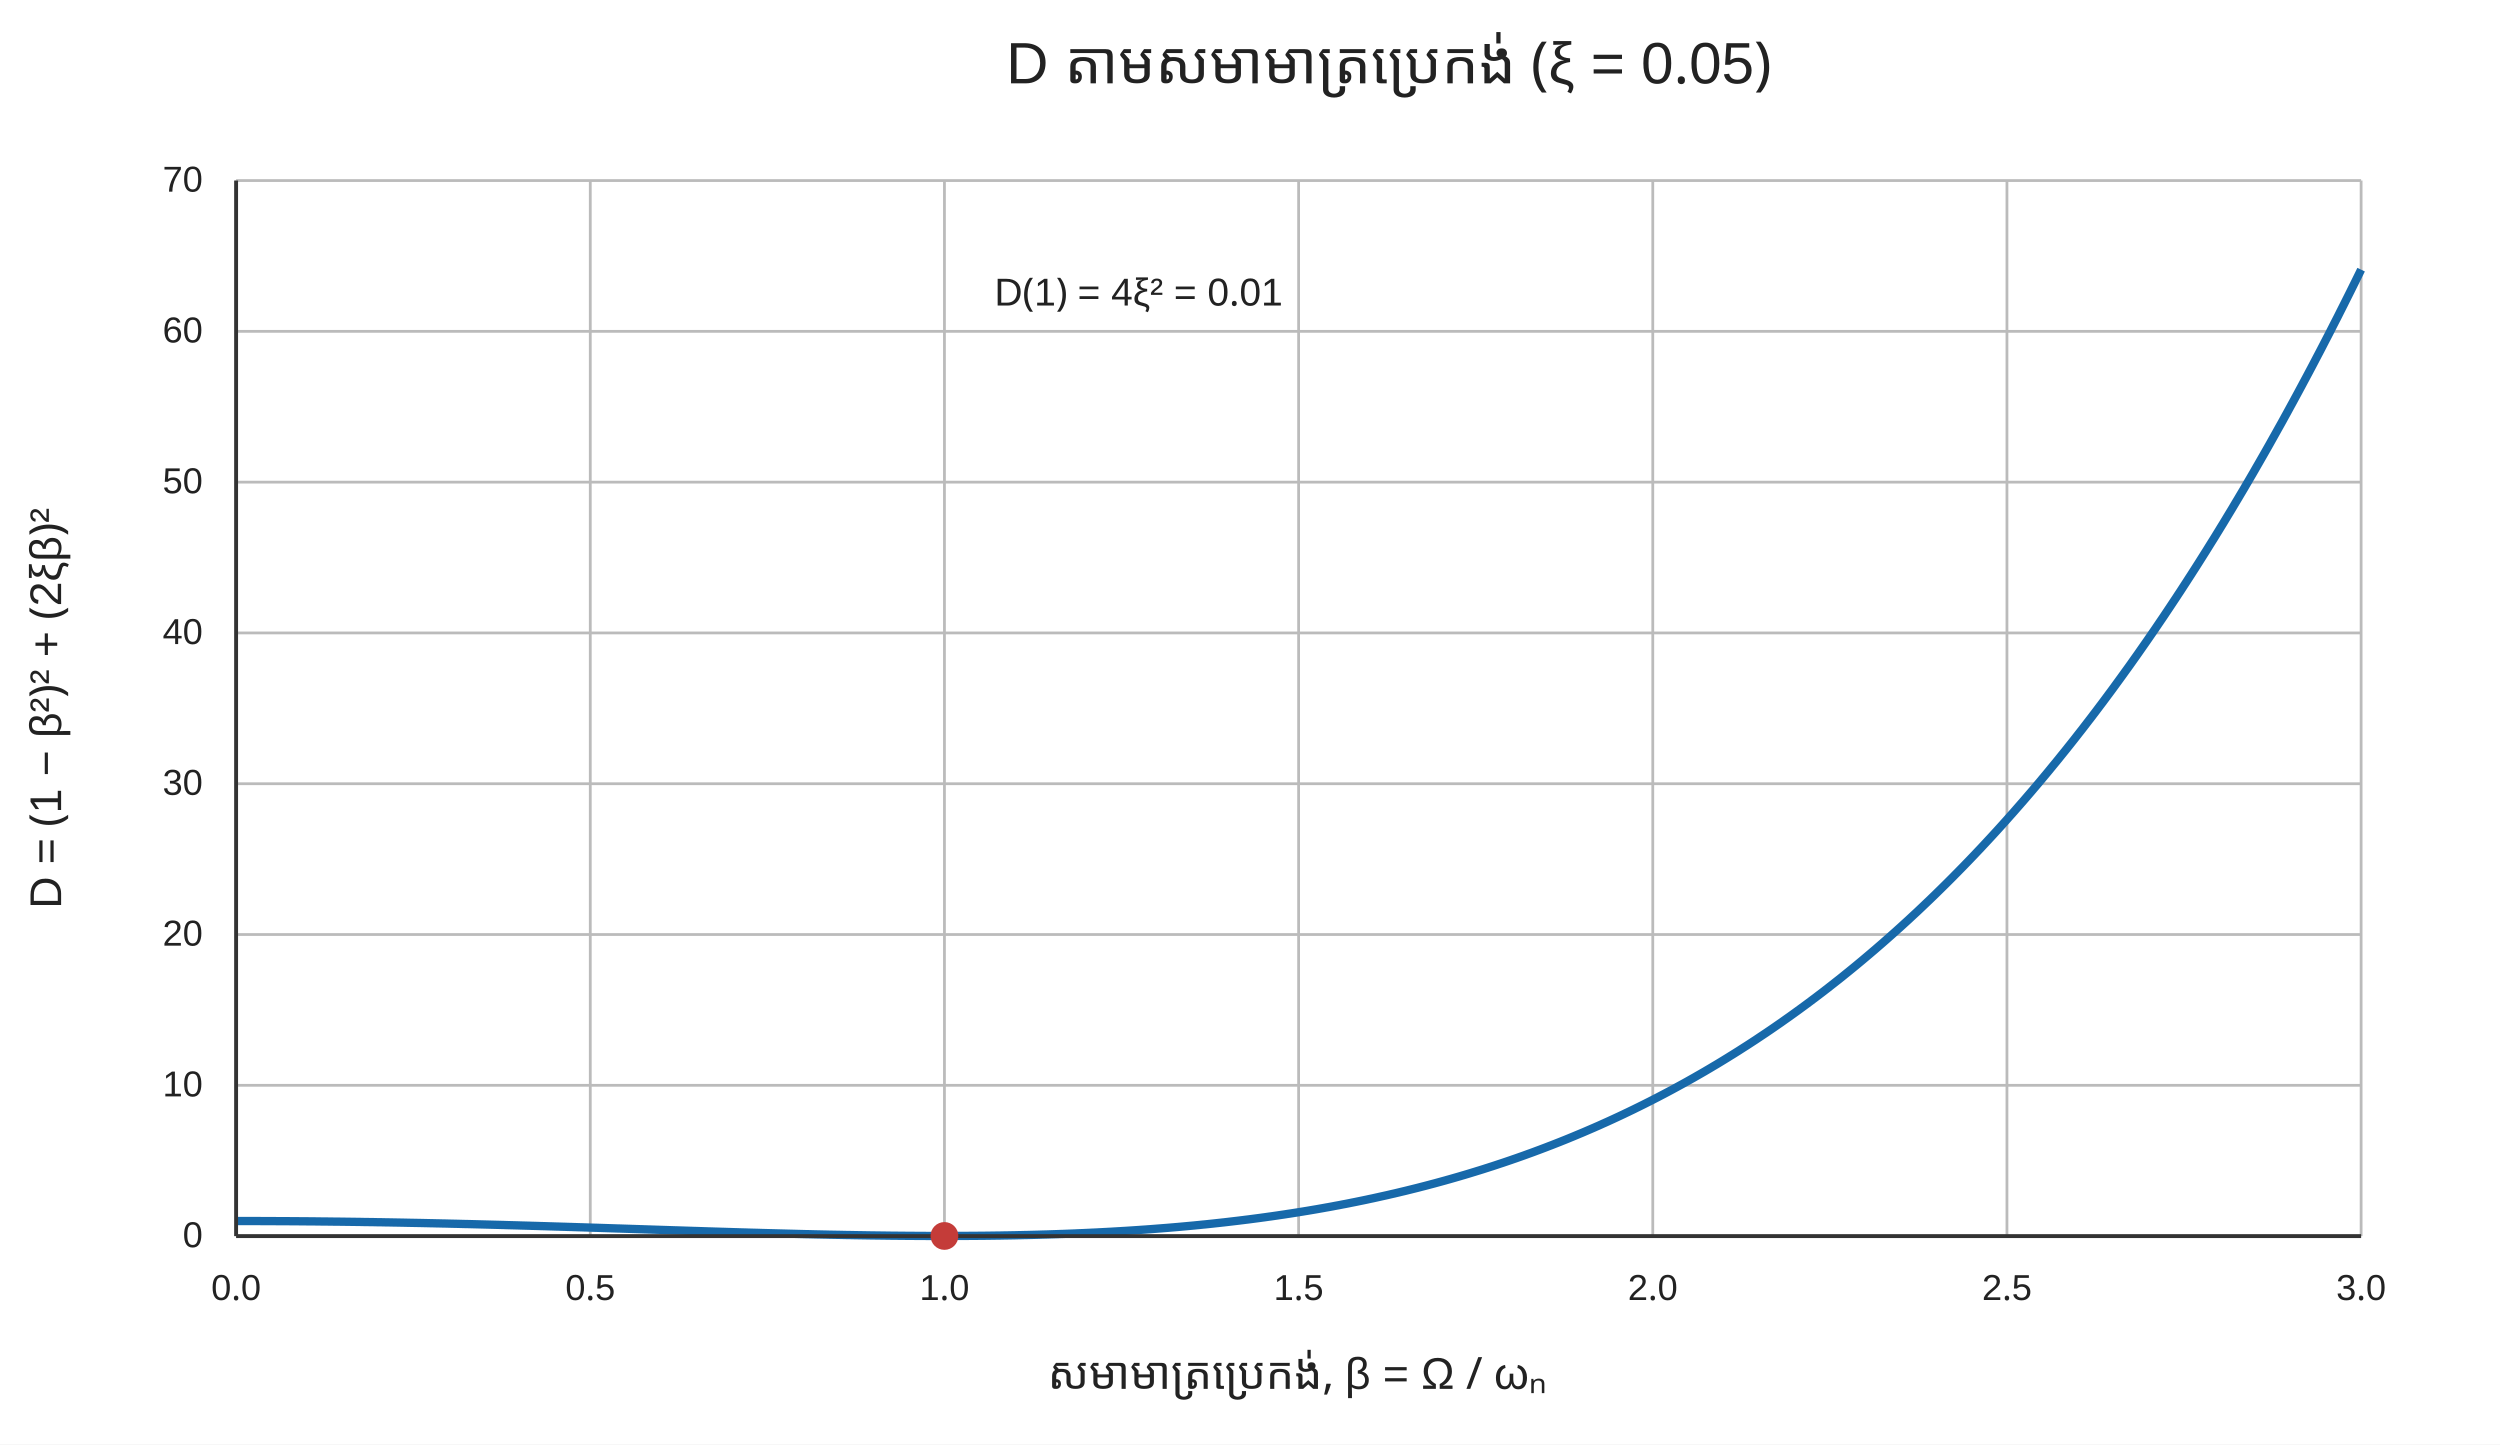
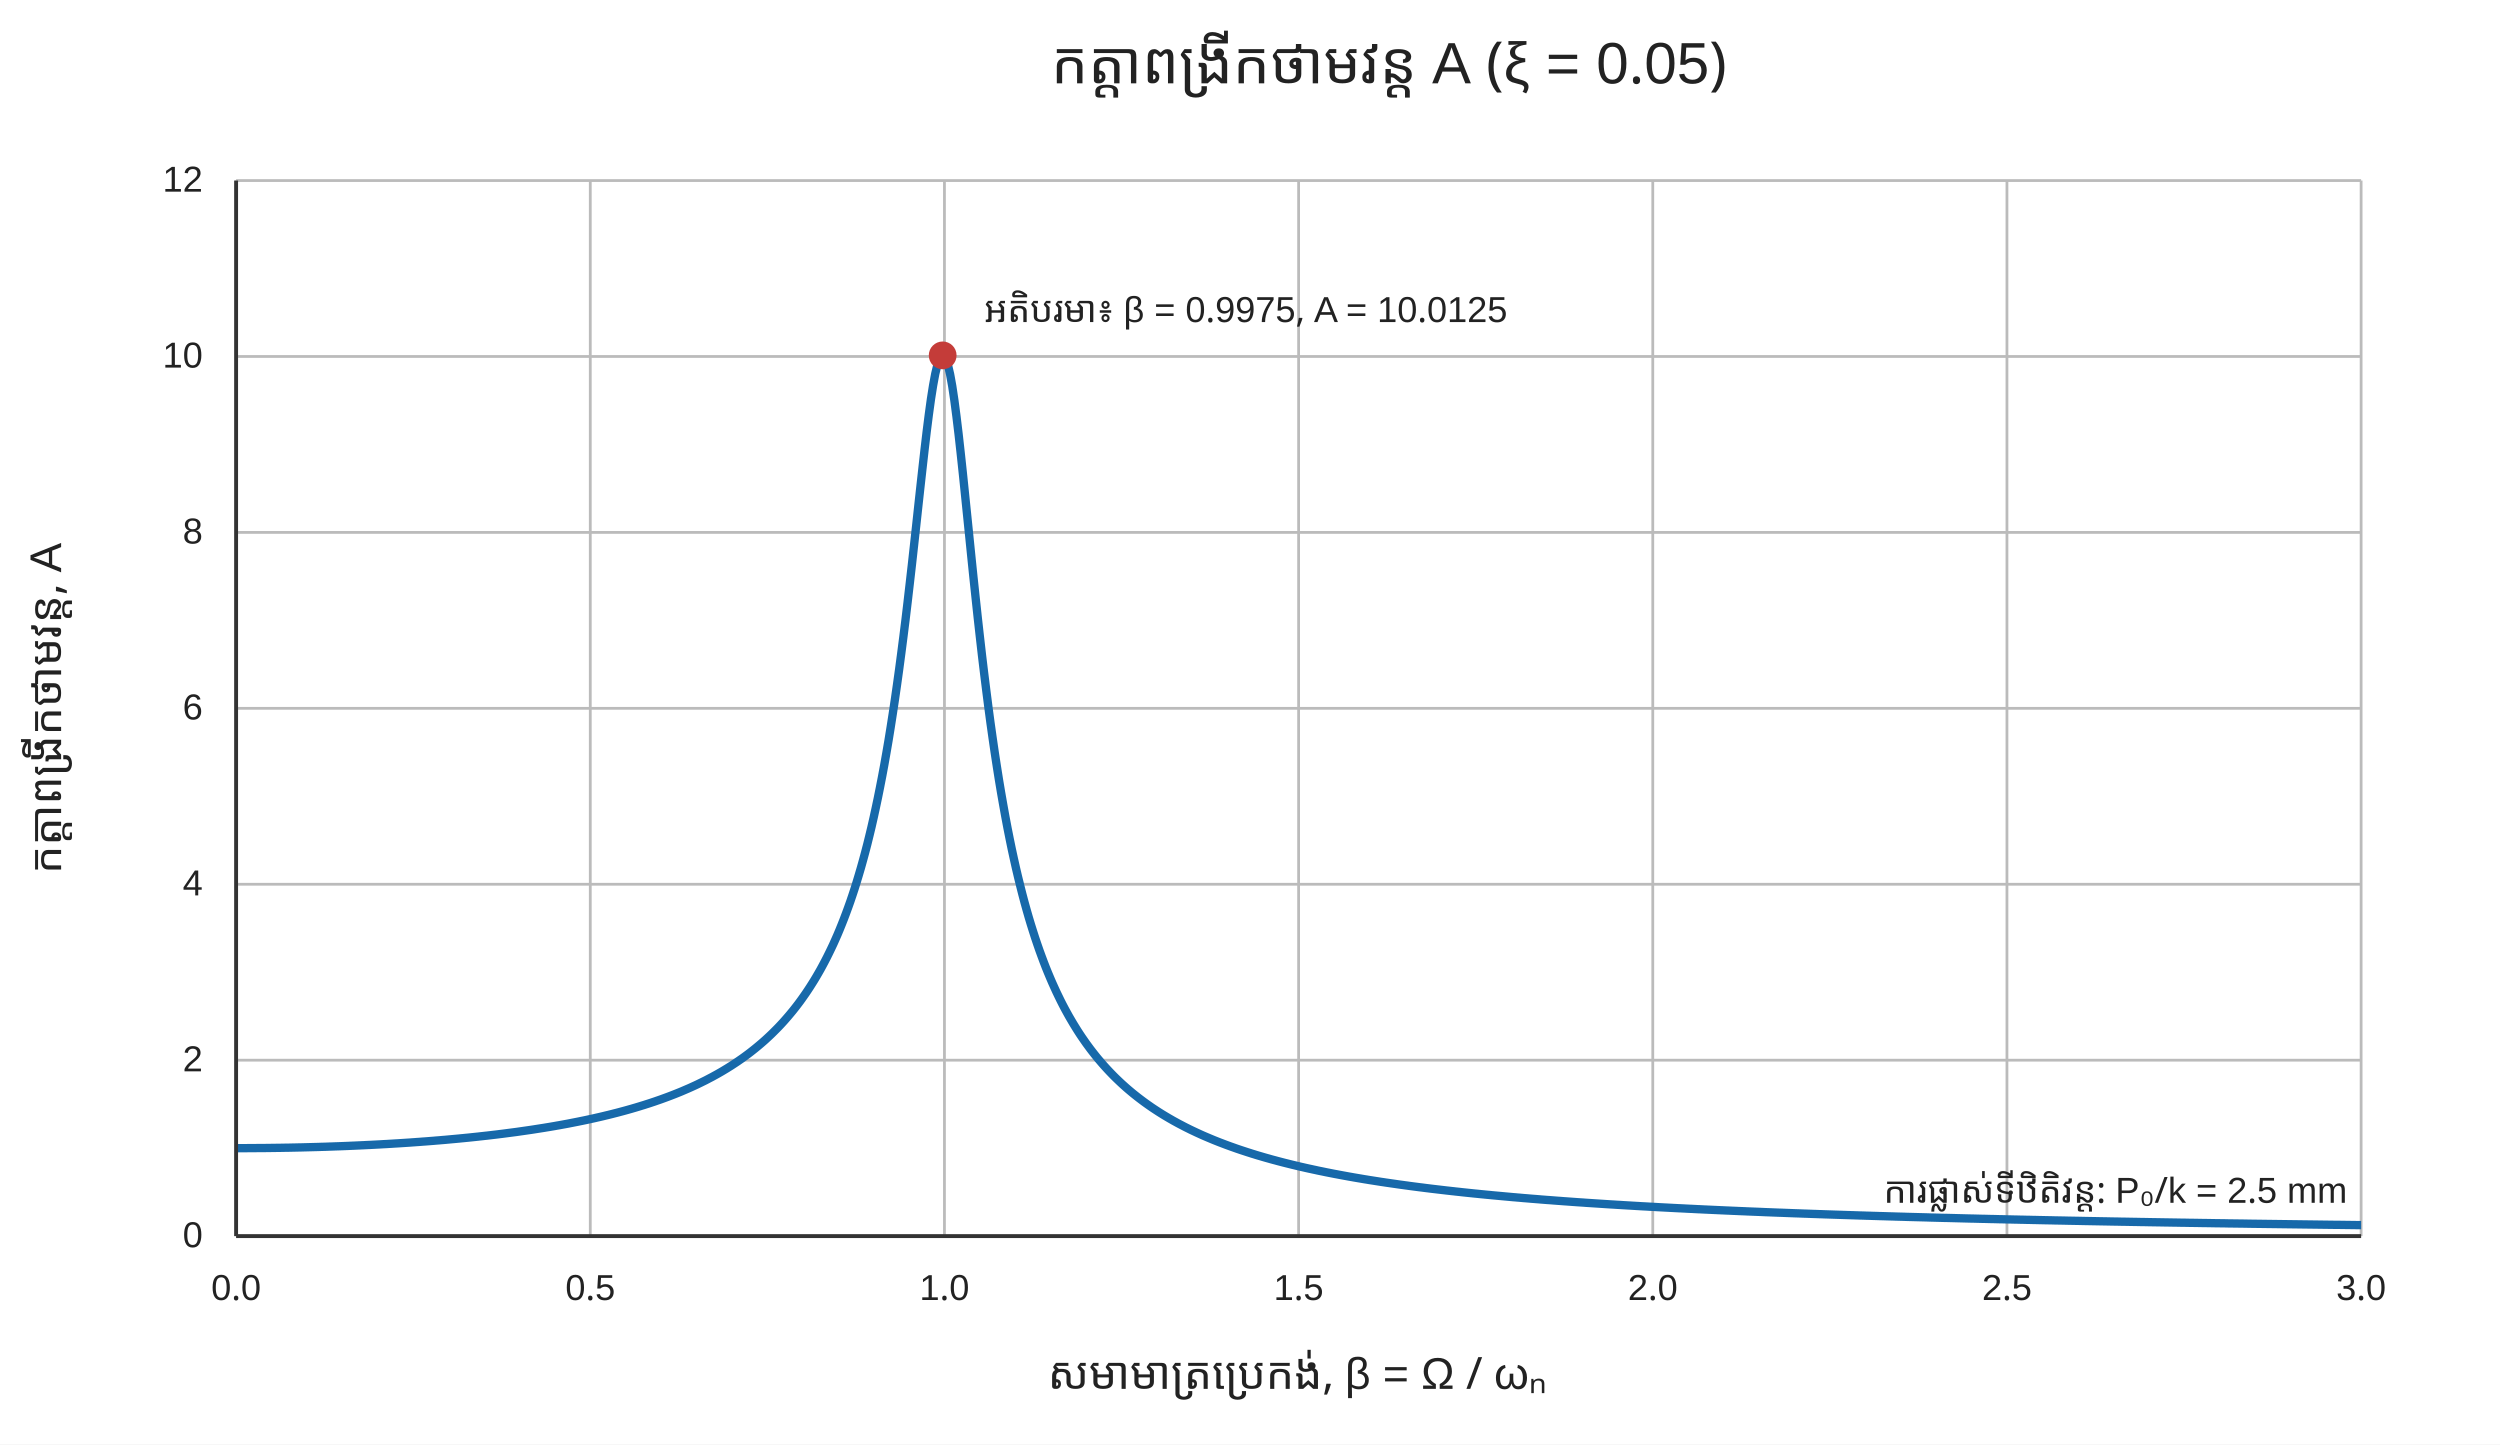
<svg xmlns="http://www.w3.org/2000/svg" width="900" height="520" viewBox="0 0 900 520">
  <rect width="100%" height="100%" fill="white" />
  <style>text{font-family:'Noto Sans Khmer','Khmer OS','Leelawadee UI',Arial,sans-serif;fill:#222}.grid{stroke:#bbb;stroke-width:1}.axis{stroke:#333;stroke-width:1.4}</style>
-   <text x="500" y="30" text-anchor="middle" font-size="21">D តាមសមាមាត្រប្រេកង់ (ξ = 0.05)</text>
+   <text x="500" y="30" text-anchor="middle" font-size="21">កត្តាពង្រីកថាមវន្ត A (ξ = 0.05)</text>
  <line class="grid" x1="85.0" y1="65" x2="85.0" y2="445" />
  <text x="85.0" y="468" text-anchor="middle" font-size="13">0.0</text>
  <line class="grid" x1="212.5" y1="65" x2="212.5" y2="445" />
  <text x="212.5" y="468" text-anchor="middle" font-size="13">0.5</text>
  <line class="grid" x1="340.0" y1="65" x2="340.0" y2="445" />
  <text x="340.0" y="468" text-anchor="middle" font-size="13">1.0</text>
  <line class="grid" x1="467.5" y1="65" x2="467.5" y2="445" />
  <text x="467.5" y="468" text-anchor="middle" font-size="13">1.5</text>
  <line class="grid" x1="595.0" y1="65" x2="595.0" y2="445" />
  <text x="595.0" y="468" text-anchor="middle" font-size="13">2.0</text>
  <line class="grid" x1="722.5" y1="65" x2="722.5" y2="445" />
  <text x="722.5" y="468" text-anchor="middle" font-size="13">2.5</text>
  <line class="grid" x1="850.0" y1="65" x2="850.0" y2="445" />
  <text x="850.0" y="468" text-anchor="middle" font-size="13">3.0</text>
  <line class="grid" x1="85" y1="445.0" x2="850" y2="445.0" />
  <text x="73" y="449.0" text-anchor="end" font-size="13">0</text>
-   <line class="grid" x1="85" y1="390.714" x2="850" y2="390.714" />
-   <text x="73" y="394.714" text-anchor="end" font-size="13">10</text>
-   <line class="grid" x1="85" y1="336.429" x2="850" y2="336.429" />
-   <text x="73" y="340.429" text-anchor="end" font-size="13">20</text>
-   <line class="grid" x1="85" y1="282.143" x2="850" y2="282.143" />
-   <text x="73" y="286.143" text-anchor="end" font-size="13">30</text>
-   <line class="grid" x1="85" y1="227.857" x2="850" y2="227.857" />
-   <text x="73" y="231.857" text-anchor="end" font-size="13">40</text>
-   <line class="grid" x1="85" y1="173.571" x2="850" y2="173.571" />
-   <text x="73" y="177.571" text-anchor="end" font-size="13">50</text>
-   <line class="grid" x1="85" y1="119.286" x2="850" y2="119.286" />
-   <text x="73" y="123.286" text-anchor="end" font-size="13">60</text>
+   <line class="grid" x1="85" y1="381.667" x2="850" y2="381.667" />
+   <text x="73" y="385.667" text-anchor="end" font-size="13">2</text>
+   <line class="grid" x1="85" y1="318.333" x2="850" y2="318.333" />
+   <text x="73" y="322.333" text-anchor="end" font-size="13">4</text>
+   <line class="grid" x1="85" y1="255.0" x2="850" y2="255.0" />
+   <text x="73" y="259.0" text-anchor="end" font-size="13">6</text>
+   <line class="grid" x1="85" y1="191.667" x2="850" y2="191.667" />
+   <text x="73" y="195.667" text-anchor="end" font-size="13">8</text>
+   <line class="grid" x1="85" y1="128.333" x2="850" y2="128.333" />
+   <text x="73" y="132.333" text-anchor="end" font-size="13">10</text>
  <line class="grid" x1="85" y1="65.0" x2="850" y2="65.0" />
-   <text x="73" y="69.0" text-anchor="end" font-size="13">70</text>
-   <polyline points="85.00,439.57 85.77,439.57 86.53,439.57 87.30,439.57 88.06,439.57 88.83,439.57 89.59,439.57 90.36,439.58 91.12,439.58 91.89,439.58 92.65,439.58 93.42,439.58 94.18,439.59 94.94,439.59 95.71,439.59 96.47,439.59 97.24,439.60 98.00,439.60 98.77,439.60 99.53,439.61 100.30,439.61 101.06,439.61 101.83,439.62 102.59,439.62 103.36,439.63 104.12,439.63 104.89,439.64 105.66,439.64 106.42,439.65 107.19,439.65 107.95,439.66 108.72,439.66 109.48,439.67 110.25,439.68 111.01,439.68 111.78,439.69 112.54,439.70 113.31,439.70 114.07,439.71 114.84,439.72 115.60,439.73 116.36,439.73 117.13,439.74 117.90,439.75 118.66,439.76 119.43,439.77 120.19,439.78 120.95,439.78 121.72,439.79 122.48,439.80 123.25,439.81 124.02,439.82 124.78,439.83 125.55,439.84 126.31,439.85 127.08,439.86 127.84,439.87 128.60,439.88 129.37,439.89 130.13,439.90 130.90,439.92 131.66,439.93 132.43,439.94 133.19,439.95 133.96,439.96 134.72,439.97 135.49,439.99 136.25,440.00 137.02,440.01 137.78,440.02 138.55,440.04 139.31,440.05 140.08,440.06 140.84,440.08 141.61,440.09 142.38,440.10 143.14,440.12 143.91,440.13 144.67,440.15 145.44,440.16 146.20,440.18 146.97,440.19 147.73,440.21 148.50,440.22 149.26,440.24 150.03,440.25 150.79,440.27 151.56,440.28 152.32,440.30 153.09,440.31 153.85,440.33 154.62,440.35 155.38,440.36 156.15,440.38 156.91,440.40 157.68,440.41 158.44,440.43 159.20,440.45 159.97,440.46 160.74,440.48 161.50,440.50 162.26,440.52 163.03,440.54 163.80,440.55 164.56,440.57 165.32,440.59 166.09,440.61 166.86,440.63 167.62,440.65 168.38,440.66 169.15,440.68 169.92,440.70 170.68,440.72 171.44,440.74 172.21,440.76 172.97,440.78 173.74,440.80 174.50,440.82 175.27,440.84 176.03,440.86 176.80,440.88 177.56,440.90 178.33,440.92 179.09,440.94 179.86,440.96 180.62,440.98 181.39,441.00 182.16,441.03 182.92,441.05 183.69,441.07 184.45,441.09 185.22,441.11 185.98,441.13 186.75,441.15 187.51,441.18 188.28,441.20 189.04,441.22 189.81,441.24 190.57,441.26 191.33,441.29 192.10,441.31 192.87,441.33 193.63,441.35 194.39,441.38 195.16,441.40 195.93,441.42 196.69,441.44 197.45,441.47 198.22,441.49 198.99,441.51 199.75,441.54 200.51,441.56 201.28,441.58 202.05,441.61 202.81,441.63 203.57,441.65 204.34,441.68 205.11,441.70 205.87,441.72 206.63,441.75 207.40,441.77 208.17,441.80 208.93,441.82 209.69,441.84 210.46,441.87 211.23,441.89 211.99,441.92 212.75,441.94 213.52,441.97 214.28,441.99 215.05,442.01 215.81,442.04 216.58,442.06 217.34,442.09 218.11,442.11 218.88,442.14 219.64,442.16 220.41,442.19 221.17,442.21 221.94,442.24 222.70,442.26 223.47,442.28 224.23,442.31 225.00,442.33 225.76,442.36 226.53,442.38 227.29,442.41 228.06,442.43 228.82,442.46 229.58,442.48 230.35,442.51 231.11,442.53 231.88,442.56 232.64,442.58 233.41,442.61 234.17,442.63 234.94,442.66 235.70,442.68 236.47,442.71 237.23,442.73 238.00,442.76 238.76,442.78 239.53,442.81 240.29,442.83 241.06,442.86 241.82,442.88 242.59,442.91 243.35,442.93 244.12,442.95 244.89,442.98 245.65,443.00 246.41,443.03 247.18,443.05 247.95,443.08 248.71,443.10 249.47,443.13 250.24,443.15 251.01,443.17 251.77,443.20 252.53,443.22 253.30,443.25 254.07,443.27 254.83,443.30 255.59,443.32 256.36,443.34 257.12,443.37 257.89,443.39 258.65,443.41 259.42,443.44 260.19,443.46 260.95,443.48 261.72,443.51 262.48,443.53 263.25,443.55 264.01,443.58 264.77,443.60 265.54,443.62 266.30,443.65 267.07,443.67 267.84,443.69 268.60,443.71 269.37,443.74 270.13,443.76 270.89,443.78 271.66,443.80 272.42,443.82 273.19,443.84 273.96,443.87 274.72,443.89 275.49,443.91 276.25,443.93 277.01,443.95 277.78,443.97 278.54,443.99 279.31,444.01 280.08,444.03 280.84,444.05 281.61,444.07 282.37,444.09 283.13,444.11 283.90,444.13 284.66,444.15 285.43,444.17 286.20,444.19 286.96,444.21 287.73,444.23 288.49,444.25 289.25,444.27 290.02,444.29 290.78,444.30 291.55,444.32 292.31,444.34 293.08,444.36 293.85,444.38 294.61,444.39 295.38,444.41 296.14,444.43 296.90,444.44 297.67,444.46 298.43,444.48 299.20,444.49 299.97,444.51 300.73,444.52 301.50,444.54 302.26,444.55 303.02,444.57 303.79,444.58 304.55,444.60 305.32,444.61 306.09,444.62 306.85,444.64 307.62,444.65 308.38,444.66 309.14,444.68 309.91,444.69 310.67,444.70 311.44,444.71 312.21,444.73 312.97,444.74 313.74,444.75 314.50,444.76 315.26,444.77 316.03,444.78 316.79,444.79 317.56,444.80 318.33,444.81 319.09,444.82 319.86,444.83 320.62,444.84 321.38,444.85 322.15,444.85 322.91,444.86 323.68,444.87 324.44,444.88 325.21,444.88 325.98,444.89 326.74,444.90 327.50,444.90 328.27,444.91 329.03,444.91 329.80,444.92 330.56,444.92 331.33,444.93 332.10,444.93 332.86,444.93 333.62,444.94 334.39,444.94 335.15,444.94 335.92,444.94 336.68,444.94 337.45,444.94 338.22,444.95 338.98,444.95 339.75,444.95 340.51,444.95 341.27,444.94 342.04,444.94 342.81,444.94 343.57,444.94 344.33,444.94 345.10,444.93 345.86,444.93 346.63,444.93 347.39,444.92 348.16,444.92 348.93,444.91 349.69,444.91 350.45,444.90 351.22,444.90 351.98,444.89 352.75,444.88 353.51,444.88 354.28,444.87 355.05,444.86 355.81,444.85 356.57,444.84 357.34,444.83 358.10,444.82 358.87,444.81 359.63,444.80 360.40,444.79 361.17,444.77 361.93,444.76 362.69,444.75 363.46,444.73 364.22,444.72 364.99,444.71 365.75,444.69 366.52,444.67 367.29,444.66 368.05,444.64 368.81,444.62 369.58,444.61 370.34,444.59 371.11,444.57 371.88,444.55 372.64,444.53 373.41,444.51 374.17,444.49 374.94,444.46 375.70,444.44 376.46,444.42 377.23,444.40 378.00,444.37 378.76,444.35 379.53,444.32 380.29,444.30 381.06,444.27 381.82,444.24 382.58,444.22 383.35,444.19 384.12,444.16 384.88,444.13 385.65,444.10 386.41,444.07 387.18,444.04 387.94,444.00 388.70,443.97 389.47,443.94 390.24,443.91 391.00,443.87 391.77,443.84 392.53,443.80 393.30,443.76 394.06,443.73 394.82,443.69 395.59,443.65 396.36,443.61 397.12,443.57 397.89,443.53 398.65,443.49 399.42,443.45 400.18,443.41 400.94,443.36 401.71,443.32 402.48,443.27 403.24,443.23 404.00,443.18 404.77,443.14 405.53,443.09 406.30,443.04 407.06,442.99 407.83,442.94 408.59,442.89 409.36,442.84 410.12,442.79 410.89,442.73 411.65,442.68 412.42,442.63 413.19,442.57 413.95,442.52 414.71,442.46 415.48,442.40 416.24,442.34 417.01,442.28 417.77,442.22 418.54,442.16 419.31,442.10 420.07,442.04 420.83,441.98 421.60,441.91 422.36,441.85 423.13,441.78 423.89,441.72 424.66,441.65 425.43,441.58 426.19,441.51 426.95,441.44 427.72,441.37 428.48,441.30 429.25,441.23 430.02,441.16 430.78,441.08 431.55,441.01 432.31,440.93 433.07,440.85 433.84,440.78 434.61,440.70 435.37,440.62 436.13,440.54 436.90,440.46 437.67,440.37 438.43,440.29 439.19,440.21 439.96,440.12 440.72,440.04 441.49,439.95 442.26,439.86 443.02,439.77 443.79,439.68 444.55,439.59 445.31,439.50 446.08,439.41 446.85,439.31 447.61,439.22 448.38,439.12 449.14,439.03 449.91,438.93 450.67,438.83 451.44,438.73 452.20,438.63 452.96,438.53 453.73,438.43 454.50,438.32 455.26,438.22 456.03,438.11 456.79,438.00 457.56,437.90 458.32,437.79 459.09,437.68 459.85,437.57 460.62,437.45 461.38,437.34 462.15,437.23 462.91,437.11 463.68,436.99 464.44,436.88 465.20,436.76 465.97,436.64 466.74,436.52 467.50,436.40 468.26,436.27 469.03,436.15 469.80,436.02 470.56,435.90 471.32,435.77 472.09,435.64 472.85,435.51 473.62,435.38 474.38,435.25 475.15,435.11 475.91,434.98 476.68,434.84 477.44,434.70 478.21,434.57 478.97,434.43 479.74,434.29 480.50,434.14 481.27,434.00 482.04,433.86 482.80,433.71 483.56,433.56 484.33,433.42 485.09,433.27 485.86,433.12 486.62,432.96 487.39,432.81 488.15,432.66 488.92,432.50 489.69,432.34 490.45,432.19 491.21,432.03 491.98,431.87 492.74,431.70 493.51,431.54 494.28,431.38 495.04,431.21 495.81,431.04 496.57,430.87 497.33,430.70 498.10,430.53 498.87,430.36 499.63,430.19 500.39,430.01 501.16,429.83 501.93,429.66 502.69,429.48 503.45,429.30 504.22,429.11 504.98,428.93 505.75,428.75 506.52,428.56 507.28,428.37 508.05,428.18 508.81,427.99 509.58,427.80 510.34,427.61 511.11,427.41 511.87,427.21 512.63,427.02 513.40,426.82 514.16,426.62 514.93,426.41 515.69,426.21 516.46,426.01 517.22,425.80 517.99,425.59 518.76,425.38 519.52,425.17 520.29,424.96 521.05,424.74 521.82,424.53 522.58,424.31 523.35,424.09 524.11,423.87 524.88,423.65 525.64,423.43 526.40,423.20 527.17,422.98 527.93,422.75 528.70,422.52 529.46,422.29 530.23,422.05 531.00,421.82 531.76,421.58 532.52,421.35 533.29,421.11 534.06,420.87 534.82,420.62 535.59,420.38 536.35,420.13 537.12,419.89 537.88,419.64 538.64,419.39 539.41,419.13 540.17,418.88 540.94,418.63 541.70,418.37 542.47,418.11 543.23,417.85 544.00,417.59 544.76,417.32 545.53,417.06 546.30,416.79 547.06,416.52 547.83,416.25 548.59,415.98 549.36,415.70 550.12,415.42 550.88,415.15 551.65,414.87 552.41,414.59 553.18,414.30 553.94,414.02 554.71,413.73 555.47,413.44 556.24,413.15 557.00,412.86 557.77,412.56 558.54,412.27 559.30,411.97 560.07,411.67 560.83,411.37 561.60,411.07 562.36,410.76 563.12,410.46 563.89,410.15 564.65,409.84 565.42,409.52 566.18,409.21 566.95,408.89 567.71,408.57 568.48,408.25 569.25,407.93 570.01,407.61 570.78,407.28 571.54,406.95 572.31,406.62 573.07,406.29 573.84,405.96 574.60,405.62 575.37,405.29 576.13,404.95 576.89,404.60 577.66,404.26 578.42,403.92 579.19,403.57 579.95,403.22 580.72,402.87 581.49,402.51 582.25,402.16 583.02,401.80 583.78,401.44 584.55,401.08 585.31,400.71 586.08,400.35 586.84,399.98 587.61,399.61 588.37,399.24 589.13,398.86 589.90,398.49 590.66,398.11 591.43,397.73 592.19,397.35 592.96,396.96 593.73,396.58 594.49,396.19 595.25,395.80 596.02,395.40 596.79,395.01 597.55,394.61 598.31,394.21 599.08,393.81 599.85,393.40 600.61,393.00 601.38,392.59 602.14,392.18 602.91,391.76 603.67,391.35 604.43,390.93 605.20,390.51 605.97,390.09 606.73,389.67 607.50,389.24 608.26,388.81 609.02,388.38 609.79,387.95 610.55,387.51 611.32,387.07 612.09,386.63 612.85,386.19 613.62,385.75 614.38,385.30 615.15,384.85 615.91,384.40 616.67,383.94 617.44,383.49 618.21,383.03 618.97,382.57 619.74,382.10 620.50,381.64 621.26,381.17 622.03,380.70 622.79,380.22 623.56,379.75 624.33,379.27 625.09,378.79 625.86,378.31 626.62,377.82 627.38,377.33 628.15,376.84 628.92,376.35 629.68,375.86 630.44,375.36 631.21,374.86 631.98,374.36 632.74,373.85 633.50,373.34 634.27,372.83 635.03,372.32 635.80,371.81 636.56,371.29 637.33,370.77 638.10,370.24 638.86,369.72 639.62,369.19 640.39,368.66 641.16,368.13 641.92,367.59 642.68,367.05 643.45,366.51 644.22,365.97 644.98,365.42 645.75,364.87 646.51,364.32 647.27,363.77 648.04,363.21 648.80,362.65 649.57,362.09 650.34,361.52 651.10,360.96 651.86,360.39 652.63,359.81 653.40,359.24 654.16,358.66 654.92,358.08 655.69,357.50 656.46,356.91 657.22,356.32 657.99,355.73 658.75,355.13 659.51,354.53 660.28,353.93 661.04,353.33 661.81,352.73 662.58,352.12 663.34,351.51 664.10,350.89 664.87,350.27 665.64,349.65 666.40,349.03 667.16,348.41 667.93,347.78 668.70,347.14 669.46,346.51 670.23,345.87 670.99,345.23 671.75,344.59 672.52,343.94 673.28,343.30 674.05,342.64 674.82,341.99 675.58,341.33 676.34,340.67 677.11,340.01 677.88,339.34 678.64,338.67 679.40,338.00 680.17,337.32 680.94,336.64 681.70,335.96 682.47,335.28 683.23,334.59 684.00,333.90 684.76,333.21 685.52,332.51 686.29,331.81 687.06,331.11 687.82,330.40 688.58,329.69 689.35,328.98 690.12,328.27 690.88,327.55 691.64,326.83 692.41,326.10 693.17,325.37 693.94,324.64 694.71,323.91 695.47,323.17 696.24,322.43 697.00,321.69 697.76,320.94 698.53,320.19 699.29,319.44 700.06,318.68 700.83,317.92 701.59,317.16 702.35,316.40 703.12,315.63 703.88,314.85 704.65,314.08 705.41,313.30 706.18,312.52 706.95,311.73 707.71,310.94 708.48,310.15 709.24,309.36 710.00,308.56 710.77,307.76 711.53,306.95 712.30,306.14 713.07,305.33 713.83,304.51 714.59,303.70 715.36,302.87 716.12,302.05 716.89,301.22 717.65,300.39 718.42,299.55 719.19,298.71 719.95,297.87 720.72,297.02 721.48,296.17 722.25,295.32 723.01,294.46 723.77,293.60 724.54,292.74 725.31,291.87 726.07,291.00 726.83,290.13 727.60,289.25 728.37,288.37 729.13,287.49 729.89,286.60 730.66,285.71 731.43,284.81 732.19,283.91 732.96,283.01 733.72,282.11 734.49,281.20 735.25,280.28 736.01,279.37 736.78,278.45 737.55,277.52 738.31,276.59 739.07,275.66 739.84,274.73 740.61,273.79 741.37,272.85 742.13,271.90 742.90,270.95 743.67,270.00 744.43,269.04 745.20,268.08 745.96,267.12 746.73,266.15 747.49,265.18 748.25,264.20 749.02,263.22 749.79,262.24 750.55,261.25 751.31,260.26 752.08,259.26 752.85,258.27 753.61,257.26 754.38,256.26 755.14,255.25 755.90,254.23 756.67,253.22 757.44,252.19 758.20,251.17 758.96,250.14 759.73,249.11 760.50,248.07 761.26,247.03 762.02,245.98 762.79,244.93 763.55,243.88 764.32,242.82 765.08,241.76 765.85,240.70 766.62,239.63 767.38,238.56 768.14,237.48 768.91,236.40 769.68,235.31 770.44,234.22 771.20,233.13 771.97,232.03 772.74,230.93 773.50,229.83 774.26,228.72 775.03,227.61 775.80,226.49 776.56,225.37 777.32,224.24 778.09,223.11 778.86,221.98 779.62,220.84 780.38,219.70 781.15,218.55 781.91,217.40 782.68,216.24 783.45,215.09 784.21,213.92 784.98,212.76 785.74,211.58 786.50,210.41 787.27,209.23 788.03,208.04 788.80,206.86 789.56,205.66 790.33,204.47 791.10,203.26 791.86,202.06 792.62,200.85 793.39,199.63 794.16,198.41 794.92,197.19 795.68,195.96 796.45,194.73 797.22,193.50 797.98,192.26 798.75,191.01 799.51,189.76 800.28,188.51 801.04,187.25 801.80,185.99 802.57,184.72 803.34,183.45 804.10,182.17 804.86,180.89 805.63,179.61 806.39,178.32 807.16,177.03 807.93,175.73 808.69,174.42 809.46,173.12 810.22,171.81 810.99,170.49 811.75,169.17 812.51,167.84 813.28,166.51 814.04,165.18 814.81,163.84 815.58,162.49 816.34,161.15 817.11,159.79 817.87,158.43 818.63,157.07 819.40,155.70 820.16,154.33 820.93,152.96 821.70,151.58 822.46,150.19 823.23,148.80 823.99,147.40 824.75,146.00 825.52,144.60 826.28,143.19 827.05,141.78 827.81,140.36 828.58,138.93 829.34,137.50 830.11,136.07 830.88,134.63 831.64,133.19 832.41,131.74 833.17,130.29 833.93,128.83 834.70,127.37 835.47,125.90 836.23,124.43 836.99,122.95 837.76,121.47 838.53,119.98 839.29,118.49 840.05,116.99 840.82,115.49 841.59,113.99 842.35,112.47 843.11,110.96 843.88,109.44 844.64,107.91 845.41,106.38 846.18,104.84 846.94,103.30 847.71,101.75 848.47,100.20 849.24,98.64 850.00,97.08" fill="none" stroke="#1769aa" stroke-width="3" />
+   <text x="73" y="69.0" text-anchor="end" font-size="13">12</text>
+   <polyline points="85.00,413.33 85.77,413.33 86.53,413.33 87.30,413.33 88.06,413.33 88.83,413.33 89.59,413.32 90.36,413.32 91.12,413.32 91.89,413.31 92.65,413.30 93.42,413.30 94.18,413.29 94.94,413.29 95.71,413.28 96.47,413.27 97.24,413.26 98.00,413.25 98.77,413.24 99.53,413.23 100.30,413.22 101.06,413.21 101.83,413.20 102.59,413.18 103.36,413.17 104.12,413.16 104.89,413.14 105.66,413.13 106.42,413.11 107.19,413.09 107.95,413.08 108.72,413.06 109.48,413.04 110.25,413.02 111.01,413.00 111.78,412.98 112.54,412.96 113.31,412.94 114.07,412.92 114.84,412.90 115.60,412.87 116.36,412.85 117.13,412.83 117.90,412.80 118.66,412.77 119.43,412.75 120.19,412.72 120.95,412.69 121.72,412.67 122.48,412.64 123.25,412.61 124.02,412.58 124.78,412.55 125.55,412.52 126.31,412.48 127.08,412.45 127.84,412.42 128.60,412.38 129.37,412.35 130.13,412.31 130.90,412.28 131.66,412.24 132.43,412.20 133.19,412.17 133.96,412.13 134.72,412.09 135.49,412.05 136.25,412.01 137.02,411.97 137.78,411.92 138.55,411.88 139.31,411.84 140.08,411.79 140.84,411.75 141.61,411.70 142.38,411.65 143.14,411.61 143.91,411.56 144.67,411.51 145.44,411.46 146.20,411.41 146.97,411.36 147.73,411.31 148.50,411.25 149.26,411.20 150.03,411.14 150.79,411.09 151.56,411.03 152.32,410.97 153.09,410.92 153.85,410.86 154.62,410.80 155.38,410.74 156.15,410.68 156.91,410.61 157.68,410.55 158.44,410.49 159.20,410.42 159.97,410.36 160.74,410.29 161.50,410.22 162.26,410.15 163.03,410.08 163.80,410.01 164.56,409.94 165.32,409.87 166.09,409.79 166.86,409.72 167.62,409.64 168.38,409.57 169.15,409.49 169.92,409.41 170.68,409.33 171.44,409.25 172.21,409.17 172.97,409.08 173.74,409.00 174.50,408.91 175.27,408.83 176.03,408.74 176.80,408.65 177.56,408.56 178.33,408.47 179.09,408.38 179.86,408.28 180.62,408.19 181.39,408.09 182.16,407.99 182.92,407.89 183.69,407.79 184.45,407.69 185.22,407.59 185.98,407.49 186.75,407.38 187.51,407.27 188.28,407.16 189.04,407.05 189.81,406.94 190.57,406.83 191.33,406.72 192.10,406.60 192.87,406.48 193.63,406.36 194.39,406.24 195.16,406.12 195.93,406.00 196.69,405.87 197.45,405.75 198.22,405.62 198.99,405.49 199.75,405.36 200.51,405.22 201.28,405.09 202.05,404.95 202.81,404.81 203.57,404.67 204.34,404.53 205.11,404.38 205.87,404.23 206.63,404.08 207.40,403.93 208.17,403.78 208.93,403.62 209.69,403.47 210.46,403.31 211.23,403.15 211.99,402.98 212.75,402.82 213.52,402.65 214.28,402.48 215.05,402.30 215.81,402.13 216.58,401.95 217.34,401.77 218.11,401.58 218.88,401.40 219.64,401.21 220.41,401.02 221.17,400.82 221.94,400.63 222.70,400.43 223.47,400.22 224.23,400.02 225.00,399.81 225.76,399.60 226.53,399.38 227.29,399.17 228.06,398.94 228.82,398.72 229.58,398.49 230.35,398.26 231.11,398.02 231.88,397.79 232.64,397.54 233.41,397.30 234.17,397.05 234.94,396.79 235.70,396.54 236.47,396.27 237.23,396.01 238.00,395.74 238.76,395.46 239.53,395.18 240.29,394.90 241.06,394.61 241.82,394.32 242.59,394.02 243.35,393.72 244.12,393.41 244.89,393.10 245.65,392.78 246.41,392.45 247.18,392.12 247.95,391.79 248.71,391.45 249.47,391.10 250.24,390.75 251.01,390.39 251.77,390.02 252.53,389.65 253.30,389.27 254.07,388.89 254.83,388.49 255.59,388.09 256.36,387.69 257.12,387.27 257.89,386.85 258.65,386.42 259.42,385.98 260.19,385.53 260.95,385.07 261.72,384.61 262.48,384.13 263.25,383.65 264.01,383.15 264.77,382.65 265.54,382.14 266.30,381.61 267.07,381.08 267.84,380.53 268.60,379.97 269.37,379.40 270.13,378.82 270.89,378.22 271.66,377.61 272.42,376.99 273.19,376.35 273.96,375.70 274.72,375.04 275.49,374.36 276.25,373.66 277.01,372.95 277.78,372.22 278.54,371.47 279.31,370.70 280.08,369.92 280.84,369.12 281.61,368.29 282.37,367.45 283.13,366.58 283.90,365.69 284.66,364.78 285.43,363.85 286.20,362.88 286.96,361.90 287.73,360.88 288.49,359.84 289.25,358.77 290.02,357.67 290.78,356.54 291.55,355.37 292.31,354.17 293.08,352.94 293.85,351.66 294.61,350.35 295.38,349.00 296.14,347.60 296.90,346.17 297.67,344.68 298.43,343.15 299.20,341.56 299.97,339.93 300.73,338.24 301.50,336.49 302.26,334.68 303.02,332.80 303.79,330.86 304.55,328.85 305.32,326.76 306.09,324.60 306.85,322.36 307.62,320.03 308.38,317.61 309.14,315.09 309.91,312.48 310.67,309.76 311.44,306.93 312.21,303.98 312.97,300.91 313.74,297.71 314.50,294.38 315.26,290.90 316.03,287.27 316.79,283.49 317.56,279.54 318.33,275.41 319.09,271.11 319.86,266.62 320.62,261.93 321.38,257.03 322.15,251.93 322.91,246.61 323.68,241.07 324.44,235.32 325.21,229.34 325.98,223.15 326.74,216.75 327.50,210.16 328.27,203.41 329.03,196.51 329.80,189.51 330.56,182.47 331.33,175.43 332.10,168.49 332.86,161.73 333.62,155.25 334.39,149.17 335.15,143.62 335.92,138.73 336.68,134.62 337.45,131.41 338.22,129.20 338.98,128.08 339.75,128.08 340.51,129.22 341.27,131.46 342.04,134.76 342.81,139.02 343.57,144.12 344.33,149.95 345.10,156.36 345.86,163.23 346.63,170.43 347.39,177.85 348.16,185.39 348.93,192.96 349.69,200.48 350.45,207.91 351.22,215.19 351.98,222.29 352.75,229.19 353.51,235.87 354.28,242.31 355.05,248.51 355.81,254.47 356.57,260.19 357.34,265.67 358.10,270.92 358.87,275.95 359.63,280.76 360.40,285.37 361.17,289.78 361.93,294.00 362.69,298.03 363.46,301.90 364.22,305.60 364.99,309.14 365.75,312.54 366.52,315.80 367.29,318.92 368.05,321.92 368.81,324.79 369.58,327.56 370.34,330.21 371.11,332.77 371.88,335.22 372.64,337.59 373.41,339.87 374.17,342.06 374.94,344.17 375.70,346.21 376.46,348.18 377.23,350.08 378.00,351.92 378.76,353.69 379.53,355.40 380.29,357.06 381.06,358.66 381.82,360.22 382.58,361.72 383.35,363.18 384.12,364.59 384.88,365.96 385.65,367.28 386.41,368.57 387.18,369.82 387.94,371.04 388.70,372.22 389.47,373.37 390.24,374.48 391.00,375.57 391.77,376.62 392.53,377.65 393.30,378.65 394.06,379.62 394.82,380.57 395.59,381.49 396.36,382.39 397.12,383.27 397.89,384.13 398.65,384.96 399.42,385.78 400.18,386.57 400.94,387.35 401.71,388.11 402.48,388.85 403.24,389.57 404.00,390.28 404.77,390.97 405.53,391.65 406.30,392.31 407.06,392.95 407.83,393.59 408.59,394.20 409.36,394.81 410.12,395.40 410.89,395.98 411.65,396.55 412.42,397.11 413.19,397.66 413.95,398.19 414.71,398.72 415.48,399.23 416.24,399.73 417.01,400.23 417.77,400.71 418.54,401.19 419.31,401.66 420.07,402.11 420.83,402.56 421.60,403.00 422.36,403.44 423.13,403.86 423.89,404.28 424.66,404.69 425.43,405.09 426.19,405.49 426.95,405.88 427.72,406.26 428.48,406.64 429.25,407.01 430.02,407.37 430.78,407.73 431.55,408.08 432.31,408.43 433.07,408.77 433.84,409.10 434.61,409.43 435.37,409.75 436.13,410.07 436.90,410.39 437.67,410.70 438.43,411.00 439.19,411.30 439.96,411.59 440.72,411.88 441.49,412.17 442.26,412.45 443.02,412.73 443.79,413.00 444.55,413.27 445.31,413.54 446.08,413.80 446.85,414.06 447.61,414.31 448.38,414.56 449.14,414.81 449.91,415.05 450.67,415.30 451.44,415.53 452.20,415.77 452.96,416.00 453.73,416.22 454.50,416.45 455.26,416.67 456.03,416.89 456.79,417.10 457.56,417.32 458.32,417.53 459.09,417.73 459.85,417.94 460.62,418.14 461.38,418.34 462.15,418.54 462.91,418.73 463.68,418.92 464.44,419.11 465.20,419.30 465.97,419.48 466.74,419.67 467.50,419.85 468.26,420.03 469.03,420.20 469.80,420.38 470.56,420.55 471.32,420.72 472.09,420.88 472.85,421.05 473.62,421.21 474.38,421.38 475.15,421.54 475.91,421.69 476.68,421.85 477.44,422.01 478.21,422.16 478.97,422.31 479.74,422.46 480.50,422.61 481.27,422.75 482.04,422.90 482.80,423.04 483.56,423.18 484.33,423.32 485.09,423.46 485.86,423.60 486.62,423.73 487.39,423.87 488.15,424.00 488.92,424.13 489.69,424.26 490.45,424.39 491.21,424.52 491.98,424.64 492.74,424.77 493.51,424.89 494.28,425.01 495.04,425.13 495.81,425.25 496.57,425.37 497.33,425.49 498.10,425.60 498.87,425.72 499.63,425.83 500.39,425.94 501.16,426.05 501.93,426.16 502.69,426.27 503.45,426.38 504.22,426.49 504.98,426.59 505.75,426.70 506.52,426.80 507.28,426.91 508.05,427.01 508.81,427.11 509.58,427.21 510.34,427.31 511.11,427.41 511.87,427.50 512.63,427.60 513.40,427.70 514.16,427.79 514.93,427.89 515.69,427.98 516.46,428.07 517.22,428.16 517.99,428.25 518.76,428.34 519.52,428.43 520.29,428.52 521.05,428.61 521.82,428.69 522.58,428.78 523.35,428.86 524.11,428.95 524.88,429.03 525.64,429.11 526.40,429.20 527.17,429.28 527.93,429.36 528.70,429.44 529.46,429.52 530.23,429.60 531.00,429.68 531.76,429.75 532.52,429.83 533.29,429.91 534.06,429.98 534.82,430.06 535.59,430.13 536.35,430.20 537.12,430.28 537.88,430.35 538.64,430.42 539.41,430.49 540.17,430.56 540.94,430.63 541.70,430.70 542.47,430.77 543.23,430.84 544.00,430.91 544.76,430.98 545.53,431.04 546.30,431.11 547.06,431.17 547.83,431.24 548.59,431.31 549.36,431.37 550.12,431.43 550.88,431.50 551.65,431.56 552.41,431.62 553.18,431.68 553.94,431.74 554.71,431.81 555.47,431.87 556.24,431.93 557.00,431.99 557.77,432.04 558.54,432.10 559.30,432.16 560.07,432.22 560.83,432.28 561.60,432.33 562.36,432.39 563.12,432.45 563.89,432.50 564.65,432.56 565.42,432.61 566.18,432.67 566.95,432.72 567.71,432.78 568.48,432.83 569.25,432.88 570.01,432.93 570.78,432.99 571.54,433.04 572.31,433.09 573.07,433.14 573.84,433.19 574.60,433.24 575.37,433.29 576.13,433.34 576.89,433.39 577.66,433.44 578.42,433.49 579.19,433.54 579.95,433.59 580.72,433.63 581.49,433.68 582.25,433.73 583.02,433.77 583.78,433.82 584.55,433.87 585.31,433.91 586.08,433.96 586.84,434.00 587.61,434.05 588.37,434.09 589.13,434.14 589.90,434.18 590.66,434.23 591.43,434.27 592.19,434.31 592.96,434.35 593.73,434.40 594.49,434.44 595.25,434.48 596.02,434.52 596.79,434.57 597.55,434.61 598.31,434.65 599.08,434.69 599.85,434.73 600.61,434.77 601.38,434.81 602.14,434.85 602.91,434.89 603.67,434.93 604.43,434.97 605.20,435.00 605.97,435.04 606.73,435.08 607.50,435.12 608.26,435.16 609.02,435.19 609.79,435.23 610.55,435.27 611.32,435.31 612.09,435.34 612.85,435.38 613.62,435.42 614.38,435.45 615.15,435.49 615.91,435.52 616.67,435.56 617.44,435.59 618.21,435.63 618.97,435.66 619.74,435.70 620.50,435.73 621.26,435.77 622.03,435.80 622.79,435.83 623.56,435.87 624.33,435.90 625.09,435.93 625.86,435.97 626.62,436.00 627.38,436.03 628.15,436.06 628.92,436.10 629.68,436.13 630.44,436.16 631.21,436.19 631.98,436.22 632.74,436.25 633.50,436.28 634.27,436.31 635.03,436.35 635.80,436.38 636.56,436.41 637.33,436.44 638.10,436.47 638.86,436.50 639.62,436.53 640.39,436.56 641.16,436.58 641.92,436.61 642.68,436.64 643.45,436.67 644.22,436.70 644.98,436.73 645.75,436.76 646.51,436.79 647.27,436.81 648.04,436.84 648.80,436.87 649.57,436.90 650.34,436.92 651.10,436.95 651.86,436.98 652.63,437.01 653.40,437.03 654.16,437.06 654.92,437.09 655.69,437.11 656.46,437.14 657.22,437.17 657.99,437.19 658.75,437.22 659.51,437.24 660.28,437.27 661.04,437.29 661.81,437.32 662.58,437.34 663.34,437.37 664.10,437.39 664.87,437.42 665.64,437.44 666.40,437.47 667.16,437.49 667.93,437.52 668.70,437.54 669.46,437.57 670.23,437.59 670.99,437.61 671.75,437.64 672.52,437.66 673.28,437.68 674.05,437.71 674.82,437.73 675.58,437.75 676.34,437.78 677.11,437.80 677.88,437.82 678.64,437.84 679.40,437.87 680.17,437.89 680.94,437.91 681.70,437.93 682.47,437.96 683.23,437.98 684.00,438.00 684.76,438.02 685.52,438.04 686.29,438.07 687.06,438.09 687.82,438.11 688.58,438.13 689.35,438.15 690.12,438.17 690.88,438.19 691.64,438.21 692.41,438.23 693.17,438.25 693.94,438.27 694.71,438.30 695.47,438.32 696.24,438.34 697.00,438.36 697.76,438.38 698.53,438.40 699.29,438.42 700.06,438.44 700.83,438.45 701.59,438.47 702.35,438.49 703.12,438.51 703.88,438.53 704.65,438.55 705.41,438.57 706.18,438.59 706.95,438.61 707.71,438.63 708.48,438.65 709.24,438.67 710.00,438.68 710.77,438.70 711.53,438.72 712.30,438.74 713.07,438.76 713.83,438.78 714.59,438.79 715.36,438.81 716.12,438.83 716.89,438.85 717.65,438.86 718.42,438.88 719.19,438.90 719.95,438.92 720.72,438.93 721.48,438.95 722.25,438.97 723.01,438.99 723.77,439.00 724.54,439.02 725.31,439.04 726.07,439.05 726.83,439.07 727.60,439.09 728.37,439.10 729.13,439.12 729.89,439.14 730.66,439.15 731.43,439.17 732.19,439.19 732.96,439.20 733.72,439.22 734.49,439.24 735.25,439.25 736.01,439.27 736.78,439.28 737.55,439.30 738.31,439.31 739.07,439.33 739.84,439.35 740.61,439.36 741.37,439.38 742.13,439.39 742.90,439.41 743.67,439.42 744.43,439.44 745.20,439.45 745.96,439.47 746.73,439.48 747.49,439.50 748.25,439.51 749.02,439.53 749.79,439.54 750.55,439.56 751.31,439.57 752.08,439.59 752.85,439.60 753.61,439.62 754.38,439.63 755.14,439.64 755.90,439.66 756.67,439.67 757.44,439.69 758.20,439.70 758.96,439.71 759.73,439.73 760.50,439.74 761.26,439.76 762.02,439.77 762.79,439.78 763.55,439.80 764.32,439.81 765.08,439.82 765.85,439.84 766.62,439.85 767.38,439.86 768.14,439.88 768.91,439.89 769.68,439.90 770.44,439.92 771.20,439.93 771.97,439.94 772.74,439.96 773.50,439.97 774.26,439.98 775.03,440.00 775.80,440.01 776.56,440.02 777.32,440.03 778.09,440.05 778.86,440.06 779.62,440.07 780.38,440.08 781.15,440.10 781.91,440.11 782.68,440.12 783.45,440.13 784.21,440.15 784.98,440.16 785.74,440.17 786.50,440.18 787.27,440.19 788.03,440.21 788.80,440.22 789.56,440.23 790.33,440.24 791.10,440.25 791.86,440.27 792.62,440.28 793.39,440.29 794.16,440.30 794.92,440.31 795.68,440.32 796.45,440.34 797.22,440.35 797.98,440.36 798.75,440.37 799.51,440.38 800.28,440.39 801.04,440.40 801.80,440.42 802.57,440.43 803.34,440.44 804.10,440.45 804.86,440.46 805.63,440.47 806.39,440.48 807.16,440.49 807.93,440.50 808.69,440.51 809.46,440.53 810.22,440.54 810.99,440.55 811.75,440.56 812.51,440.57 813.28,440.58 814.04,440.59 814.81,440.60 815.58,440.61 816.34,440.62 817.11,440.63 817.87,440.64 818.63,440.65 819.40,440.66 820.16,440.67 820.93,440.68 821.70,440.69 822.46,440.70 823.23,440.71 823.99,440.72 824.75,440.73 825.52,440.74 826.28,440.75 827.05,440.76 827.81,440.77 828.58,440.78 829.34,440.79 830.11,440.80 830.88,440.81 831.64,440.82 832.41,440.83 833.17,440.84 833.93,440.85 834.70,440.86 835.47,440.87 836.23,440.88 836.99,440.89 837.76,440.90 838.53,440.91 839.29,440.92 840.05,440.93 840.82,440.94 841.59,440.94 842.35,440.95 843.11,440.96 843.88,440.97 844.64,440.98 845.41,440.99 846.18,441.00 846.94,441.01 847.71,441.02 848.47,441.03 849.24,441.04 850.00,441.04" fill="none" stroke="#1769aa" stroke-width="3" />
  <line class="axis" x1="85" y1="65" x2="85" y2="445" />
  <line class="axis" x1="85" y1="445" x2="850" y2="445" />
  <text x="467" y="500" text-anchor="middle" font-size="16">សមាមាត្រប្រេកង់, β = Ω / ωₙ</text>
-   <text x="22" y="255" transform="rotate(-90 22 255)" text-anchor="middle" font-size="16">D = (1 − β²)² + (2ξβ)²</text>
-   <circle cx="340.0" cy="444.946" r="5" fill="#c43c39" />
-   <text x="358.0" y="110" font-size="14">D(1) = 4ξ² = 0.01</text>
+   <text x="22" y="255" transform="rotate(-90 22 255)" text-anchor="middle" font-size="16">កត្តាពង្រីកថាមវន្ត, A</text>
+   <circle cx="339.362" cy="127.937" r="5" fill="#c43c39" />
+   <text x="354.362" y="115.937" font-size="13">អតិបរមា៖ β = 0.9975, A = 10.0125</text>
+   <text x="845" y="433" text-anchor="end" font-size="13">ការផ្លាស់ទីឋិតិវន្ត: P₀/k = 2.5 mm</text>
</svg>
